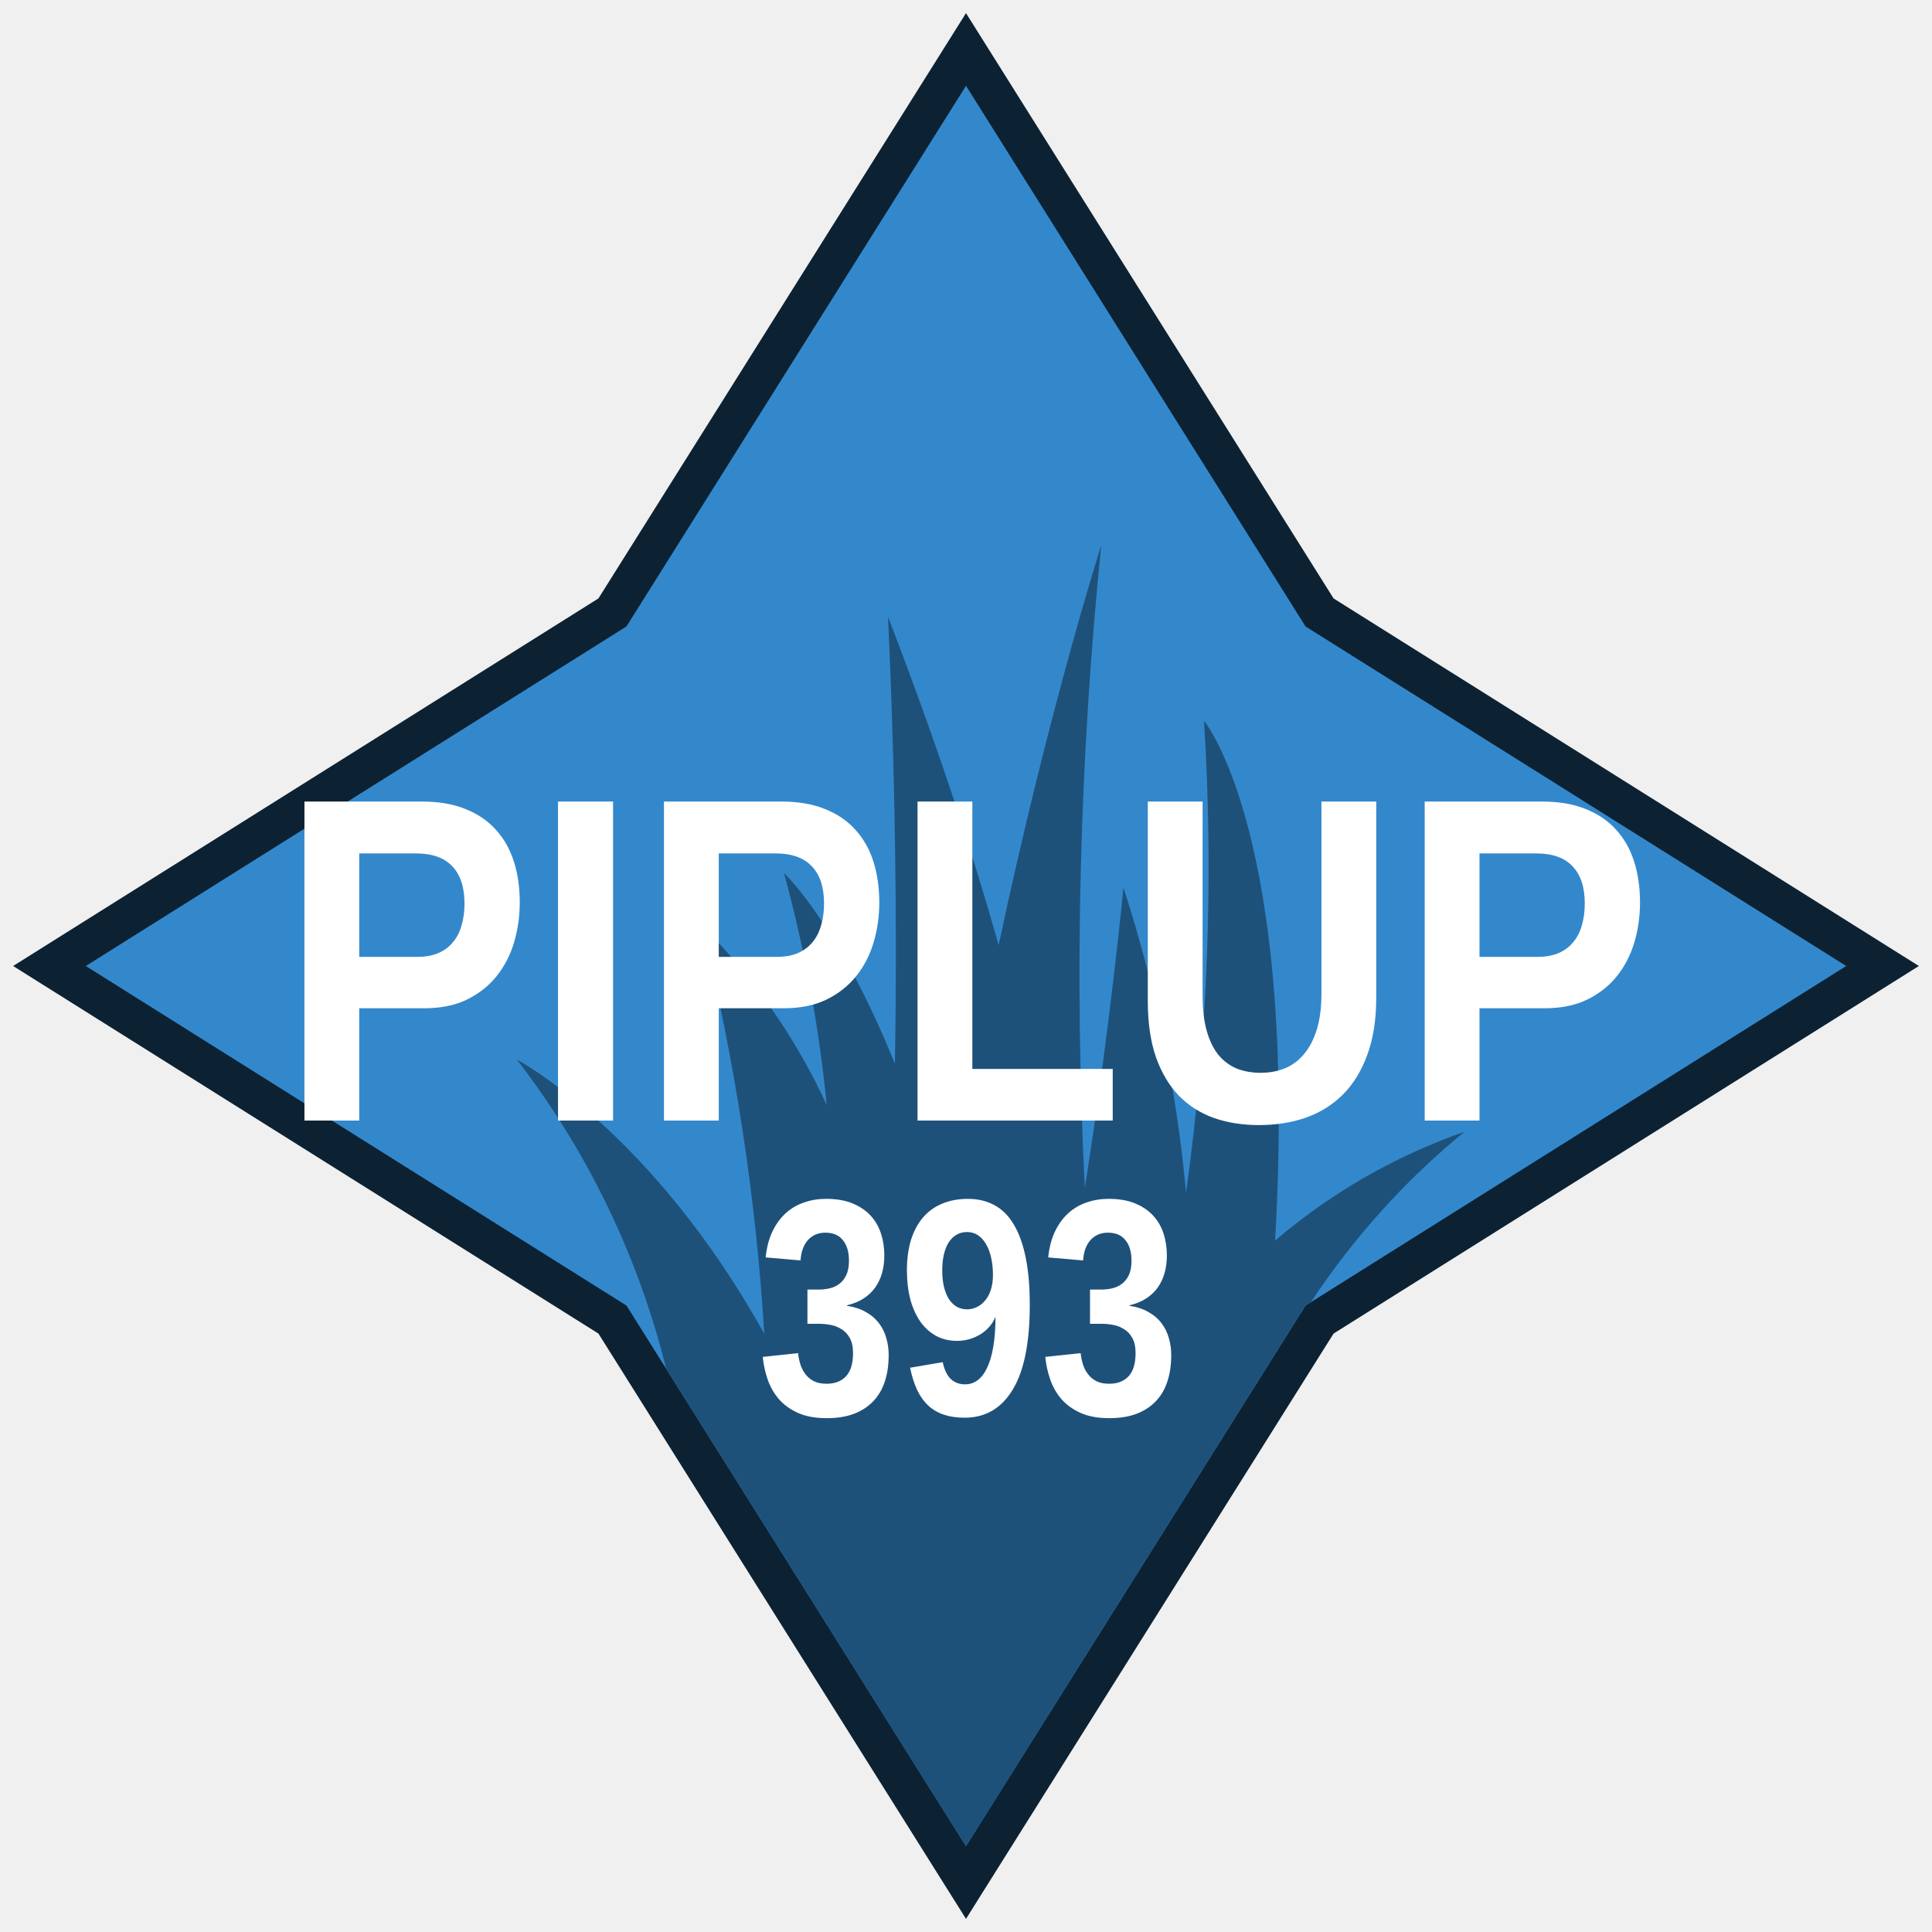
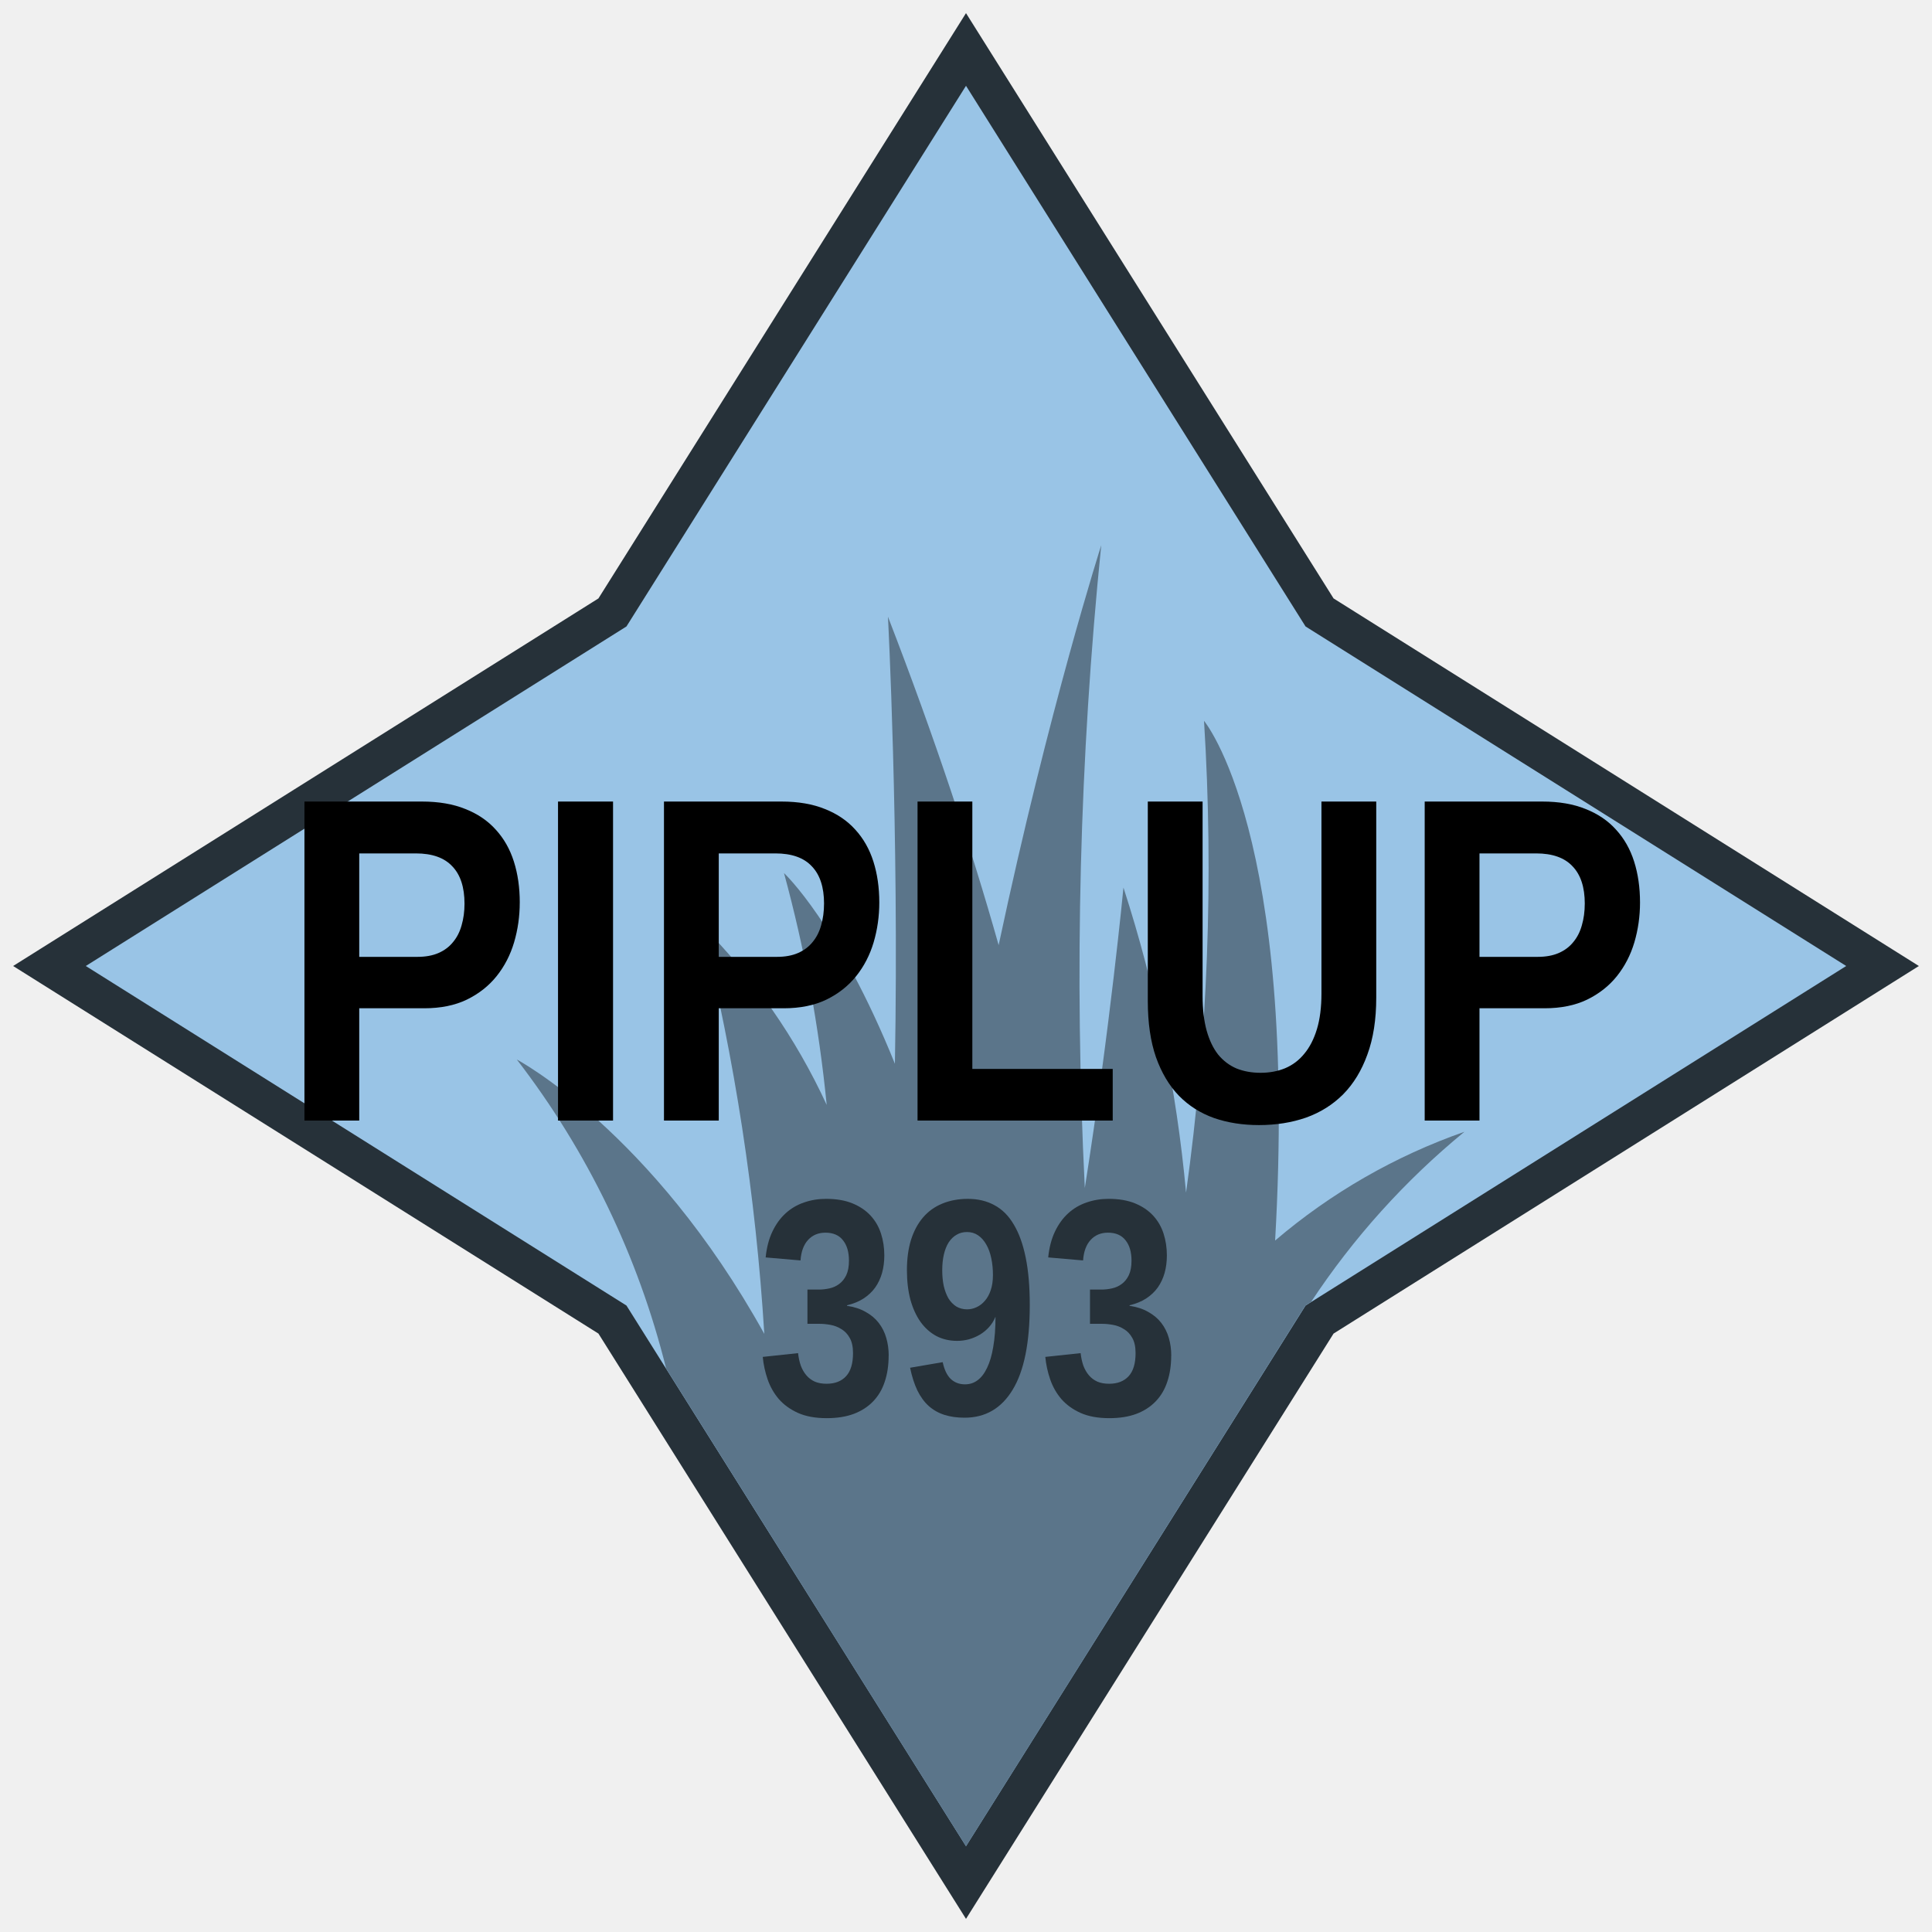
<svg xmlns="http://www.w3.org/2000/svg" version="1.1" viewBox="0 0 100 100" height="100" width="100" data-name="Layer 1" id="Layer_1">
  <defs id="defs4">
    <style id="style2">
            .compass {
                stroke-miterlimit: 10;
                stroke-width: 2px;
-                 fill: #3388cc;
-                 stroke: #0c2233;
+                 fill: #99c4e6;
+                 stroke: #263139;
            }
            .grass {
-                 fill: #1e517a;
+                 fill: #5b758a;
            }
        </style>
  </defs>
  <polygon id="polygon8" points="68.3 31.7 50 2.56 31.7 31.7 2.56 50 31.7 68.3 50 97.44 68.3 68.3 97.44 50 68.3 31.7" class="compass" />
  <path id="path10" d="M66,64.21c1.2-21.07-3.68-26.9-3.68-26.9a121.93,121.93,0,0,1-.93,24.42,72.93,72.93,0,0,0-3.24-15.79s-.69,7.23-2,15.55A220.68,220.68,0,0,1,57,28.22s-2.7,8.42-5.31,20.7c-1.43-5.06-3.3-10.72-5.73-17,0,0,.58,11,.36,23.14-2.93-7.26-5.74-9.87-5.74-9.87a73,73,0,0,1,2.21,12,32.39,32.39,0,0,0-6.48-9.31,118,118,0,0,1,3.25,21.16c-5.83-10.51-12.81-14.2-12.81-14.2a43.29,43.29,0,0,1,7.73,16L50,95.56,65.28,71.22l2.29-3.65.29-.18a39.63,39.63,0,0,1,7.94-8.81A30.74,30.74,0,0,0,66,64.21Z" class="grass" />
-   <g id="text19" style="font-style:normal;font-variant:normal;font-weight:bold;font-stretch:condensed;font-size:16px;line-height:1.25;font-family:'Liberation Sans Narrow';-inkscape-font-specification:'Liberation Sans Narrow, Bold Condensed';font-variant-ligatures:normal;font-variant-caps:normal;font-variant-numeric:normal;font-feature-settings:normal;text-align:center;letter-spacing:0px;word-spacing:0px;writing-mode:lr-tb;text-anchor:middle;fill:#ffffff;fill-opacity:1;stroke:none" aria-label="393">
+   <g id="text19" style="font-style:normal;font-variant:normal;font-weight:bold;font-stretch:condensed;font-size:16px;line-height:1.25;font-family:'Liberation Sans Narrow';-inkscape-font-specification:'Liberation Sans Narrow, Bold Condensed';font-variant-ligatures:normal;font-variant-caps:normal;font-variant-numeric:normal;font-feature-settings:normal;text-align:center;letter-spacing:0px;word-spacing:0px;writing-mode:lr-tb;text-anchor:middle;fill:#263139;fill-opacity:1;stroke:none" aria-label="393">
    <path id="path14" style="" d="m 45.996,70.169 q 0,0.75 -0.203,1.352 -0.195,0.594 -0.602,1.016 -0.406,0.422 -1.008,0.648 -0.594,0.219 -1.391,0.219 -0.883,0 -1.492,-0.273 -0.602,-0.273 -0.992,-0.719 -0.383,-0.453 -0.578,-1.023 -0.195,-0.57 -0.25,-1.156 l 1.828,-0.195 q 0.039,0.352 0.141,0.648 0.109,0.289 0.289,0.5 0.18,0.211 0.438,0.328 0.258,0.109 0.609,0.109 0.648,0 1.008,-0.391 0.359,-0.391 0.359,-1.195 0,-0.492 -0.172,-0.789 -0.164,-0.297 -0.43,-0.453 -0.258,-0.164 -0.562,-0.219 -0.297,-0.055 -0.562,-0.055 h -0.633 v -1.773 h 0.594 q 0.266,0 0.547,-0.062 0.281,-0.062 0.5,-0.227 0.227,-0.164 0.367,-0.453 0.141,-0.297 0.141,-0.75 0,-0.68 -0.312,-1.062 -0.305,-0.391 -0.906,-0.391 -0.555,0 -0.898,0.375 -0.344,0.375 -0.391,1.062 l -1.805,-0.156 q 0.078,-0.773 0.352,-1.344 0.273,-0.57 0.688,-0.945 0.414,-0.375 0.945,-0.555 0.539,-0.188 1.141,-0.188 0.797,0 1.367,0.234 0.57,0.234 0.938,0.633 0.367,0.398 0.539,0.93 0.172,0.531 0.172,1.133 0,0.484 -0.117,0.906 -0.117,0.414 -0.352,0.75 -0.234,0.328 -0.602,0.57 -0.359,0.234 -0.859,0.352 v 0.031 q 0.555,0.078 0.961,0.312 0.414,0.227 0.68,0.57 0.266,0.344 0.391,0.781 0.125,0.43 0.125,0.914 z" />
    <path id="path16" style="" d="m 53.301,67.544 q 0,2.93 -0.883,4.383 -0.875,1.453 -2.492,1.453 -0.586,0 -1.047,-0.148 -0.461,-0.148 -0.812,-0.461 -0.344,-0.312 -0.586,-0.805 -0.234,-0.492 -0.375,-1.172 l 1.688,-0.289 q 0.125,0.586 0.414,0.867 0.297,0.281 0.742,0.281 0.367,0 0.648,-0.211 0.289,-0.211 0.492,-0.641 0.211,-0.43 0.32,-1.086 0.117,-0.664 0.117,-1.562 -0.125,0.305 -0.336,0.539 -0.211,0.234 -0.477,0.391 -0.266,0.156 -0.57,0.242 -0.297,0.078 -0.609,0.078 -0.586,0 -1.07,-0.25 -0.477,-0.258 -0.82,-0.734 -0.336,-0.477 -0.523,-1.148 -0.18,-0.68 -0.18,-1.531 0,-0.875 0.211,-1.562 0.219,-0.688 0.617,-1.156 0.406,-0.477 0.992,-0.719 0.594,-0.25 1.336,-0.25 0.781,0 1.375,0.328 0.602,0.32 1,1 0.406,0.672 0.617,1.711 0.211,1.031 0.211,2.453 z m -1.906,-1.539 q 0,-0.469 -0.086,-0.875 -0.086,-0.414 -0.258,-0.711 -0.172,-0.305 -0.422,-0.477 -0.25,-0.172 -0.578,-0.172 -0.305,0 -0.539,0.141 -0.234,0.133 -0.406,0.391 -0.164,0.258 -0.25,0.625 -0.086,0.367 -0.086,0.828 0,0.43 0.078,0.805 0.086,0.367 0.242,0.641 0.164,0.266 0.406,0.422 0.25,0.148 0.562,0.148 0.25,0 0.484,-0.109 0.242,-0.109 0.43,-0.328 0.195,-0.219 0.305,-0.547 0.117,-0.336 0.117,-0.781 z" />
    <path id="path18" style="" d="m 60.621,70.169 q 0,0.75 -0.203,1.352 -0.195,0.594 -0.602,1.016 -0.406,0.422 -1.008,0.648 -0.594,0.219 -1.391,0.219 -0.883,0 -1.492,-0.273 -0.602,-0.273 -0.992,-0.719 -0.383,-0.453 -0.578,-1.023 -0.195,-0.57 -0.25,-1.156 l 1.828,-0.195 q 0.039,0.352 0.141,0.648 0.109,0.289 0.289,0.5 0.18,0.211 0.438,0.328 0.258,0.109 0.609,0.109 0.648,0 1.008,-0.391 0.359,-0.391 0.359,-1.195 0,-0.492 -0.172,-0.789 -0.164,-0.297 -0.43,-0.453 -0.258,-0.164 -0.562,-0.219 -0.297,-0.055 -0.562,-0.055 h -0.633 v -1.773 h 0.594 q 0.266,0 0.547,-0.062 0.281,-0.062 0.5,-0.227 0.227,-0.164 0.367,-0.453 0.141,-0.297 0.141,-0.75 0,-0.68 -0.312,-1.062 -0.305,-0.391 -0.906,-0.391 -0.555,0 -0.898,0.375 -0.344,0.375 -0.391,1.062 l -1.805,-0.156 q 0.078,-0.773 0.352,-1.344 0.273,-0.57 0.688,-0.945 0.414,-0.375 0.945,-0.555 0.539,-0.188 1.141,-0.188 0.797,0 1.367,0.234 0.57,0.234 0.938,0.633 0.367,0.398 0.539,0.93 0.172,0.531 0.172,1.133 0,0.484 -0.117,0.906 -0.117,0.414 -0.352,0.75 -0.234,0.328 -0.602,0.57 -0.359,0.234 -0.859,0.352 v 0.031 q 0.555,0.078 0.961,0.312 0.414,0.227 0.68,0.57 0.266,0.344 0.391,0.781 0.125,0.43 0.125,0.914 z" />
  </g>
-   <g id="text23" style="font-style:normal;font-variant:normal;font-weight:bold;font-stretch:condensed;font-size:24px;line-height:1.25;font-family:'Liberation Sans Narrow';-inkscape-font-specification:'Liberation Sans Narrow, Bold Condensed';font-variant-ligatures:normal;font-variant-caps:normal;font-variant-numeric:normal;font-feature-settings:normal;text-align:center;letter-spacing:0px;word-spacing:0px;writing-mode:lr-tb;text-anchor:middle;fill:#ffffff;fill-opacity:1;stroke:#ffffff;stroke-width:0px" aria-label="PIPLUP">
+   <g id="text23" style="font-style:normal;font-variant:normal;font-weight:bold;font-stretch:condensed;font-size:24px;line-height:1.25;font-family:'Liberation Sans Narrow';-inkscape-font-specification:'Liberation Sans Narrow, Bold Condensed';font-variant-ligatures:normal;font-variant-caps:normal;font-variant-numeric:normal;font-feature-settings:normal;text-align:center;letter-spacing:0px;word-spacing:0px;writing-mode:lr-tb;text-anchor:middle;fill:#000000;fill-opacity:1;stroke:#ffffff;stroke-width:0px" aria-label="PIPLUP">
    <path id="path21" style="" d="m 26.902,46.715 q 0,1.066 -0.293,2.062 -0.293,0.984 -0.902,1.746 -0.609,0.762 -1.547,1.219 Q 23.234,52.188 21.957,52.188 H 18.594 V 58 H 15.758 V 41.488 h 6.082 q 1.301,0 2.25,0.387 0.949,0.375 1.57,1.066 0.633,0.691 0.938,1.652 0.305,0.961 0.305,2.121 z m -2.859,0.059 q 0,-1.277 -0.633,-1.934 -0.621,-0.668 -1.887,-0.668 H 18.594 v 5.355 h 3.012 q 0.633,0 1.09,-0.199 0.457,-0.199 0.75,-0.562 0.305,-0.363 0.445,-0.867 0.152,-0.516 0.152,-1.125 z" />
    <path id="path23" style="" d="M 28.883,58 V 41.488 h 2.848 V 58 Z" />
    <path id="path25" style="" d="m 45.512,46.715 q 0,1.066 -0.293,2.062 -0.293,0.984 -0.902,1.746 -0.609,0.762 -1.547,1.219 Q 41.844,52.188 40.566,52.188 H 37.203 V 58 H 34.367 V 41.488 h 6.082 q 1.301,0 2.25,0.387 0.949,0.375 1.57,1.066 0.633,0.691 0.938,1.652 0.305,0.961 0.305,2.121 z m -2.859,0.059 q 0,-1.277 -0.633,-1.934 -0.621,-0.668 -1.887,-0.668 h -2.93 v 5.355 h 3.012 q 0.633,0 1.09,-0.199 0.457,-0.199 0.75,-0.562 0.305,-0.363 0.445,-0.867 0.152,-0.516 0.152,-1.125 z" />
    <path id="path27" style="" d="M 47.492,58 V 41.488 h 2.836 V 55.328 H 57.594 V 58 Z" />
    <path id="path29" style="" d="m 65.164,58.234 q -1.266,0 -2.32,-0.363 -1.055,-0.375 -1.816,-1.148 Q 60.266,55.938 59.832,54.719 59.41,53.5 59.41,51.812 V 41.488 h 2.836 v 10.055 q 0,1.043 0.211,1.805 0.211,0.75 0.598,1.242 0.398,0.48 0.949,0.715 0.562,0.223 1.242,0.223 0.691,0 1.266,-0.234 0.586,-0.246 0.996,-0.75 0.422,-0.504 0.656,-1.277 0.234,-0.773 0.234,-1.84 v -9.938 h 2.836 v 10.148 q 0,1.699 -0.457,2.941 -0.445,1.242 -1.254,2.062 -0.809,0.809 -1.922,1.207 -1.113,0.387 -2.438,0.387 z" />
    <path id="path31" style="" d="m 84.887,46.715 q 0,1.066 -0.293,2.062 -0.293,0.984 -0.902,1.746 -0.609,0.762 -1.547,1.219 Q 81.219,52.188 79.941,52.188 H 76.578 V 58 H 73.742 V 41.488 h 6.082 q 1.301,0 2.25,0.387 0.949,0.375 1.57,1.066 0.633,0.691 0.938,1.652 0.305,0.961 0.305,2.121 z m -2.859,0.059 q 0,-1.277 -0.633,-1.934 -0.621,-0.668 -1.887,-0.668 h -2.93 v 5.355 h 3.012 q 0.633,0 1.09,-0.199 0.457,-0.199 0.75,-0.562 0.305,-0.363 0.445,-0.867 0.152,-0.516 0.152,-1.125 z" />
  </g>
</svg>
